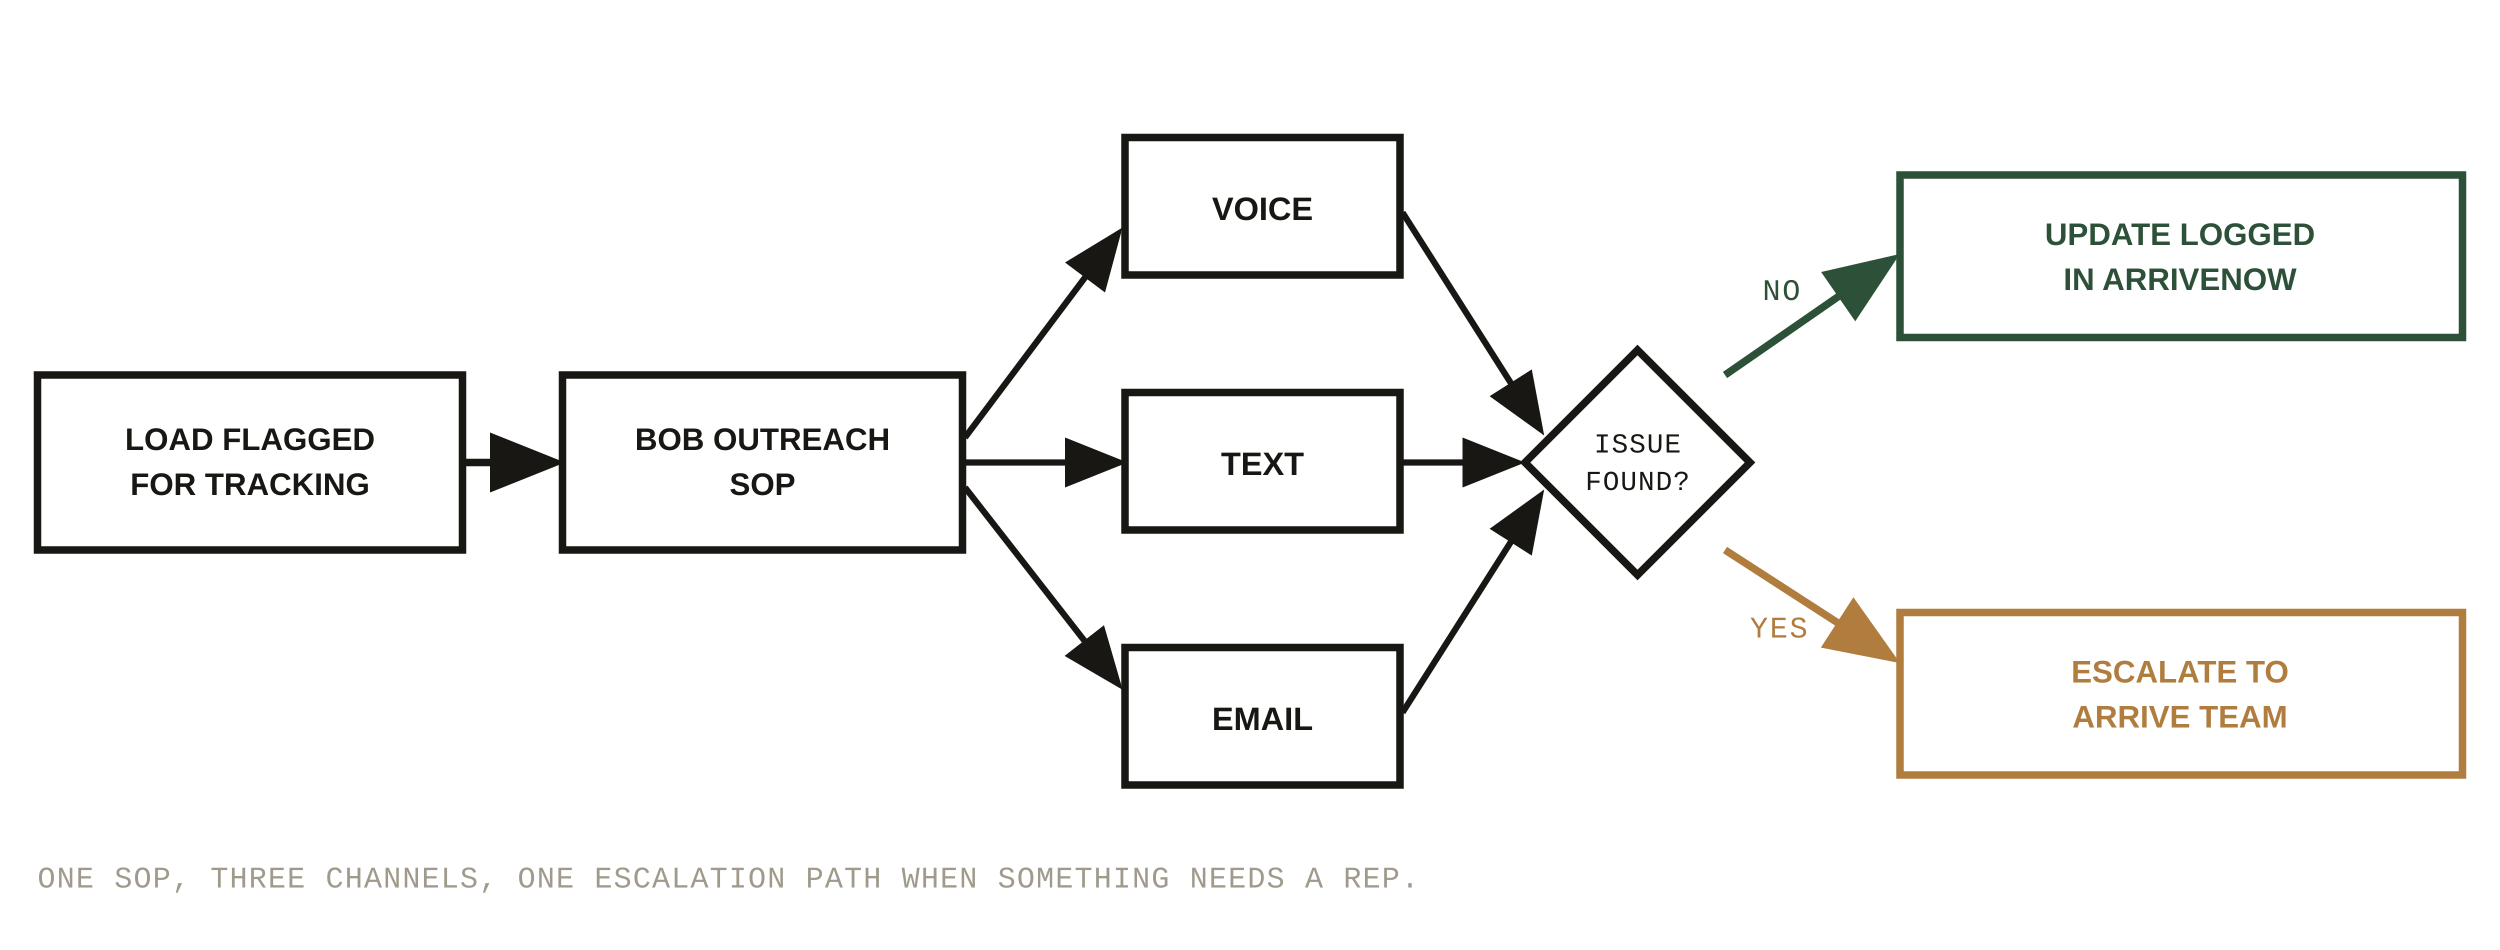
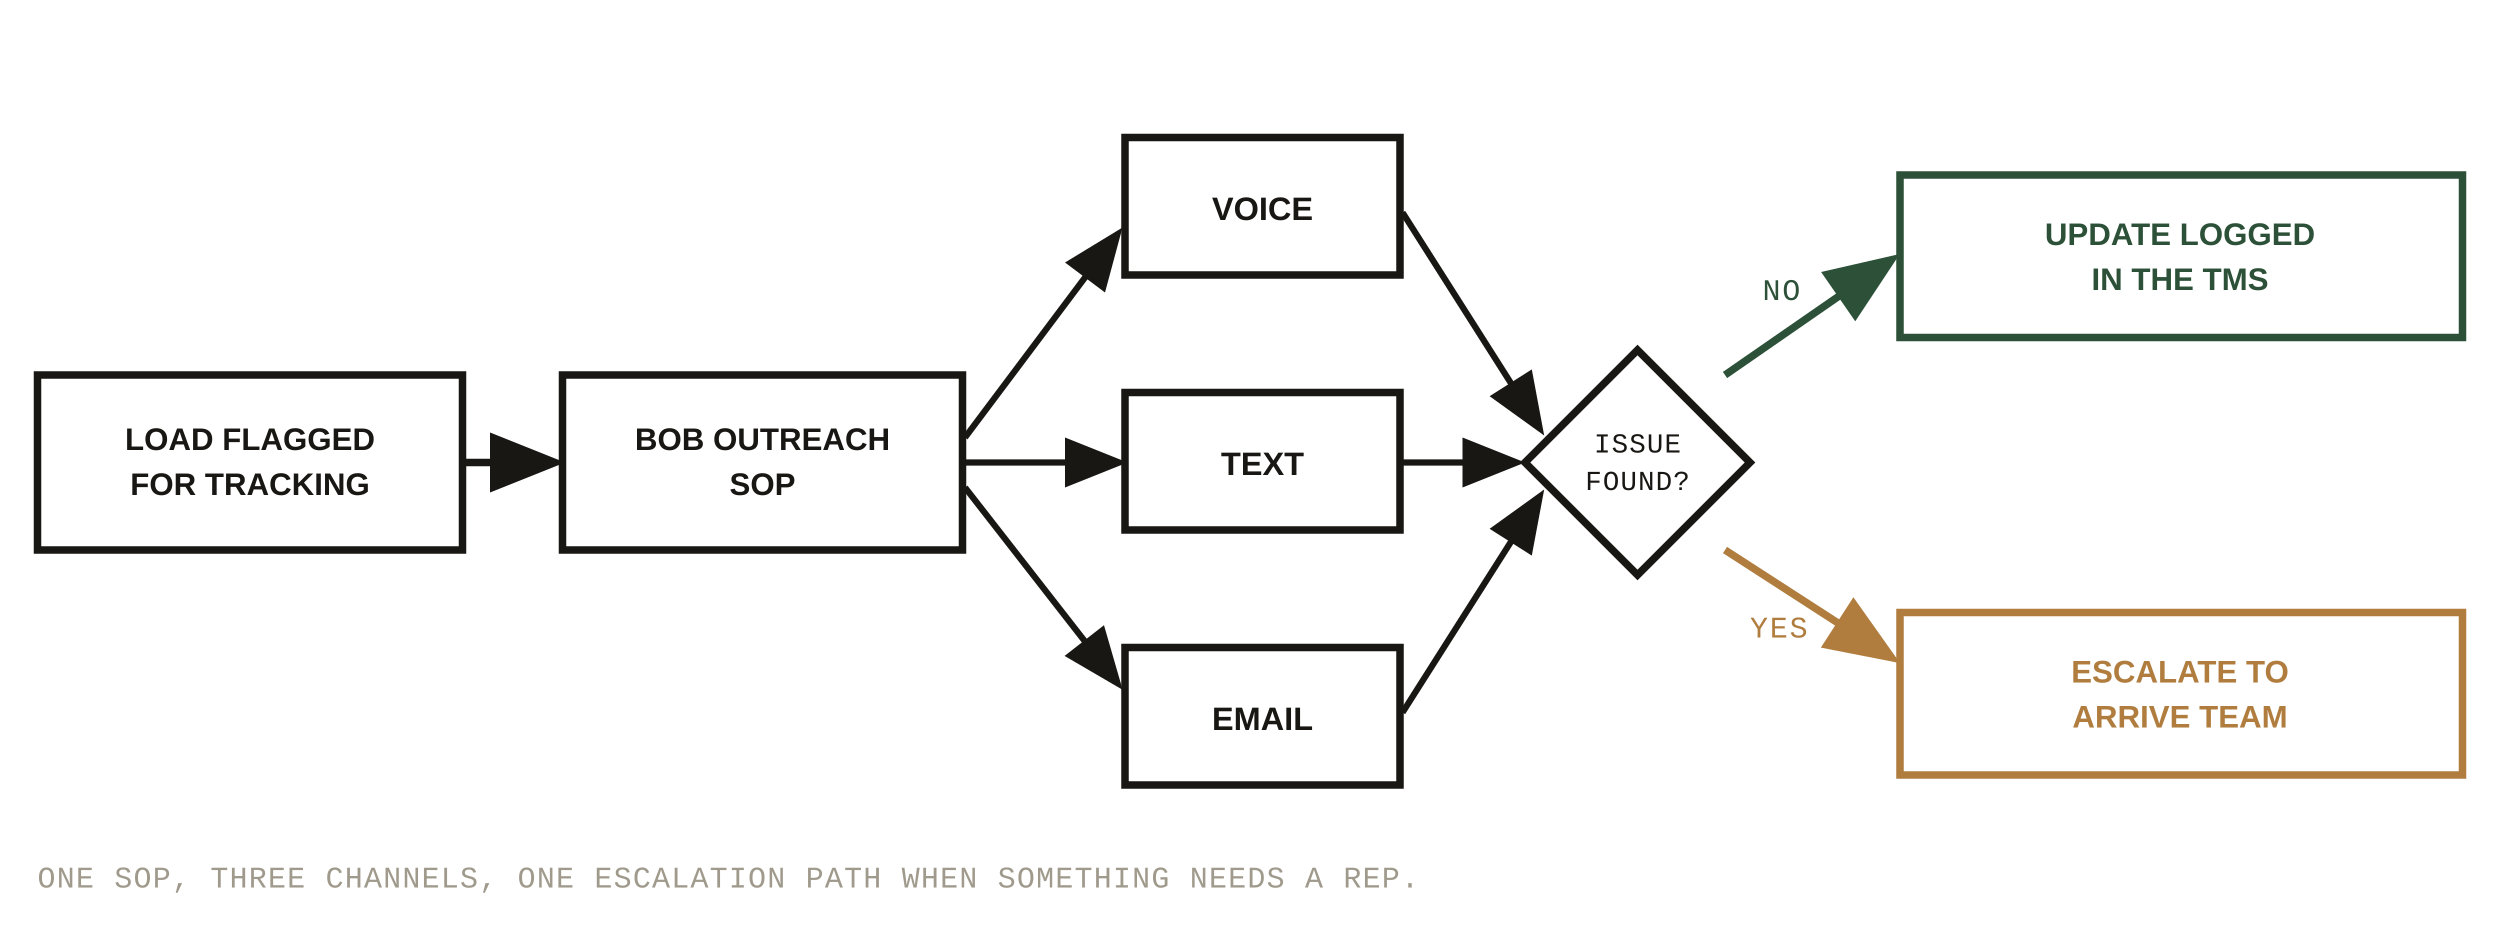
<svg xmlns="http://www.w3.org/2000/svg" viewBox="0 0 1000 380" font-family="Menlo, Consolas, 'Courier New', monospace">
  <defs>
    <marker id="af1" markerWidth="10" markerHeight="8" refX="8" refY="4" orient="auto">
      <path d="M0,0 L10,4 L0,8 Z" fill="#191713" />
    </marker>
    <marker id="af2" markerWidth="10" markerHeight="8" refX="8" refY="4" orient="auto">
      <path d="M0,0 L10,4 L0,8 Z" fill="#2C5138" />
    </marker>
    <marker id="af3" markerWidth="10" markerHeight="8" refX="8" refY="4" orient="auto">
      <path d="M0,0 L10,4 L0,8 Z" fill="#B07D3F" />
    </marker>
  </defs>
  <rect x="0" y="0" width="1000" height="380" fill="#FFFFFF" />
  <rect x="15" y="150" width="170" height="70" fill="#FFFFFF" stroke="#191713" stroke-width="3" />
  <text x="100" y="180" text-anchor="middle" font-family="Arial, Helvetica, sans-serif" font-weight="800" font-size="12.5" fill="#191713">LOAD FLAGGED</text>
  <text x="100" y="198" text-anchor="middle" font-family="Arial, Helvetica, sans-serif" font-weight="800" font-size="12.5" fill="#191713">FOR TRACKING</text>
  <rect x="225" y="150" width="160" height="70" fill="#FFFFFF" stroke="#191713" stroke-width="3" />
  <text x="305" y="180" text-anchor="middle" font-family="Arial, Helvetica, sans-serif" font-weight="800" font-size="12.5" fill="#191713">BOB OUTREACH</text>
  <text x="305" y="198" text-anchor="middle" font-family="Arial, Helvetica, sans-serif" font-weight="800" font-size="12.5" fill="#191713">SOP</text>
  <line x1="185" y1="185" x2="220" y2="185" stroke="#191713" stroke-width="3" marker-end="url(#af1)" />
  <rect x="450" y="55" width="110" height="55" fill="#FFFFFF" stroke="#191713" stroke-width="3" />
  <text x="505" y="88" text-anchor="middle" font-family="Arial, Helvetica, sans-serif" font-weight="800" font-size="13" fill="#191713">VOICE</text>
  <rect x="450" y="157" width="110" height="55" fill="#FFFFFF" stroke="#191713" stroke-width="3" />
  <text x="505" y="190" text-anchor="middle" font-family="Arial, Helvetica, sans-serif" font-weight="800" font-size="13" fill="#191713">TEXT</text>
  <rect x="450" y="259" width="110" height="55" fill="#FFFFFF" stroke="#191713" stroke-width="3" />
  <text x="505" y="292" text-anchor="middle" font-family="Arial, Helvetica, sans-serif" font-weight="800" font-size="13" fill="#191713">EMAIL</text>
  <line x1="386" y1="175" x2="446" y2="95" stroke="#191713" stroke-width="2.5" marker-end="url(#af1)" />
  <line x1="386" y1="185" x2="446" y2="185" stroke="#191713" stroke-width="2.5" marker-end="url(#af1)" />
  <line x1="386" y1="195" x2="446" y2="272" stroke="#191713" stroke-width="2.5" marker-end="url(#af1)" />
  <line x1="561" y1="85" x2="615" y2="170" stroke="#191713" stroke-width="2.5" marker-end="url(#af1)" />
  <line x1="561" y1="185" x2="605" y2="185" stroke="#191713" stroke-width="2.5" marker-end="url(#af1)" />
  <line x1="561" y1="285" x2="615" y2="200" stroke="#191713" stroke-width="2.5" marker-end="url(#af1)" />
  <polygon points="655,140 700,185 655,230 610,185" fill="#FFFFFF" stroke="#191713" stroke-width="3" />
  <text x="655" y="181" text-anchor="middle" font-size="11" letter-spacing="0.04em" fill="#191713">ISSUE</text>
  <text x="655" y="196" text-anchor="middle" font-size="11" letter-spacing="0.04em" fill="#191713">FOUND?</text>
  <line x1="690" y1="150" x2="755" y2="105" stroke="#2C5138" stroke-width="3" marker-end="url(#af2)" />
  <text x="705" y="120" font-size="12" letter-spacing="0.06em" fill="#2C5138">NO</text>
  <rect x="760" y="70" width="225" height="65" fill="#FFFFFF" stroke="#2C5138" stroke-width="3" />
  <text x="872" y="98" text-anchor="middle" font-family="Arial, Helvetica, sans-serif" font-weight="800" font-size="12.5" fill="#2C5138">UPDATE LOGGED</text>
-   <text x="872" y="116" text-anchor="middle" font-family="Arial, Helvetica, sans-serif" font-weight="800" font-size="12.5" fill="#2C5138">IN ARRIVENOW</text>
+   <text x="872" y="116" text-anchor="middle" font-family="Arial, Helvetica, sans-serif" font-weight="800" font-size="12.5" fill="#2C5138">IN THE TMS</text>
  <line x1="690" y1="220" x2="755" y2="262" stroke="#B07D3F" stroke-width="3" marker-end="url(#af3)" />
  <text x="700" y="255" font-size="12" letter-spacing="0.06em" fill="#B07D3F">YES</text>
  <rect x="760" y="245" width="225" height="65" fill="#FFFFFF" stroke="#B07D3F" stroke-width="3" />
  <text x="872" y="273" text-anchor="middle" font-family="Arial, Helvetica, sans-serif" font-weight="800" font-size="12.5" fill="#B07D3F">ESCALATE TO</text>
  <text x="872" y="291" text-anchor="middle" font-family="Arial, Helvetica, sans-serif" font-weight="800" font-size="12.5" fill="#B07D3F">ARRIVE TEAM</text>
  <text x="15" y="355" font-size="12" letter-spacing="0.04em" fill="#A09A8C">ONE SOP, THREE CHANNELS, ONE ESCALATION PATH WHEN SOMETHING NEEDS A REP.</text>
</svg>
